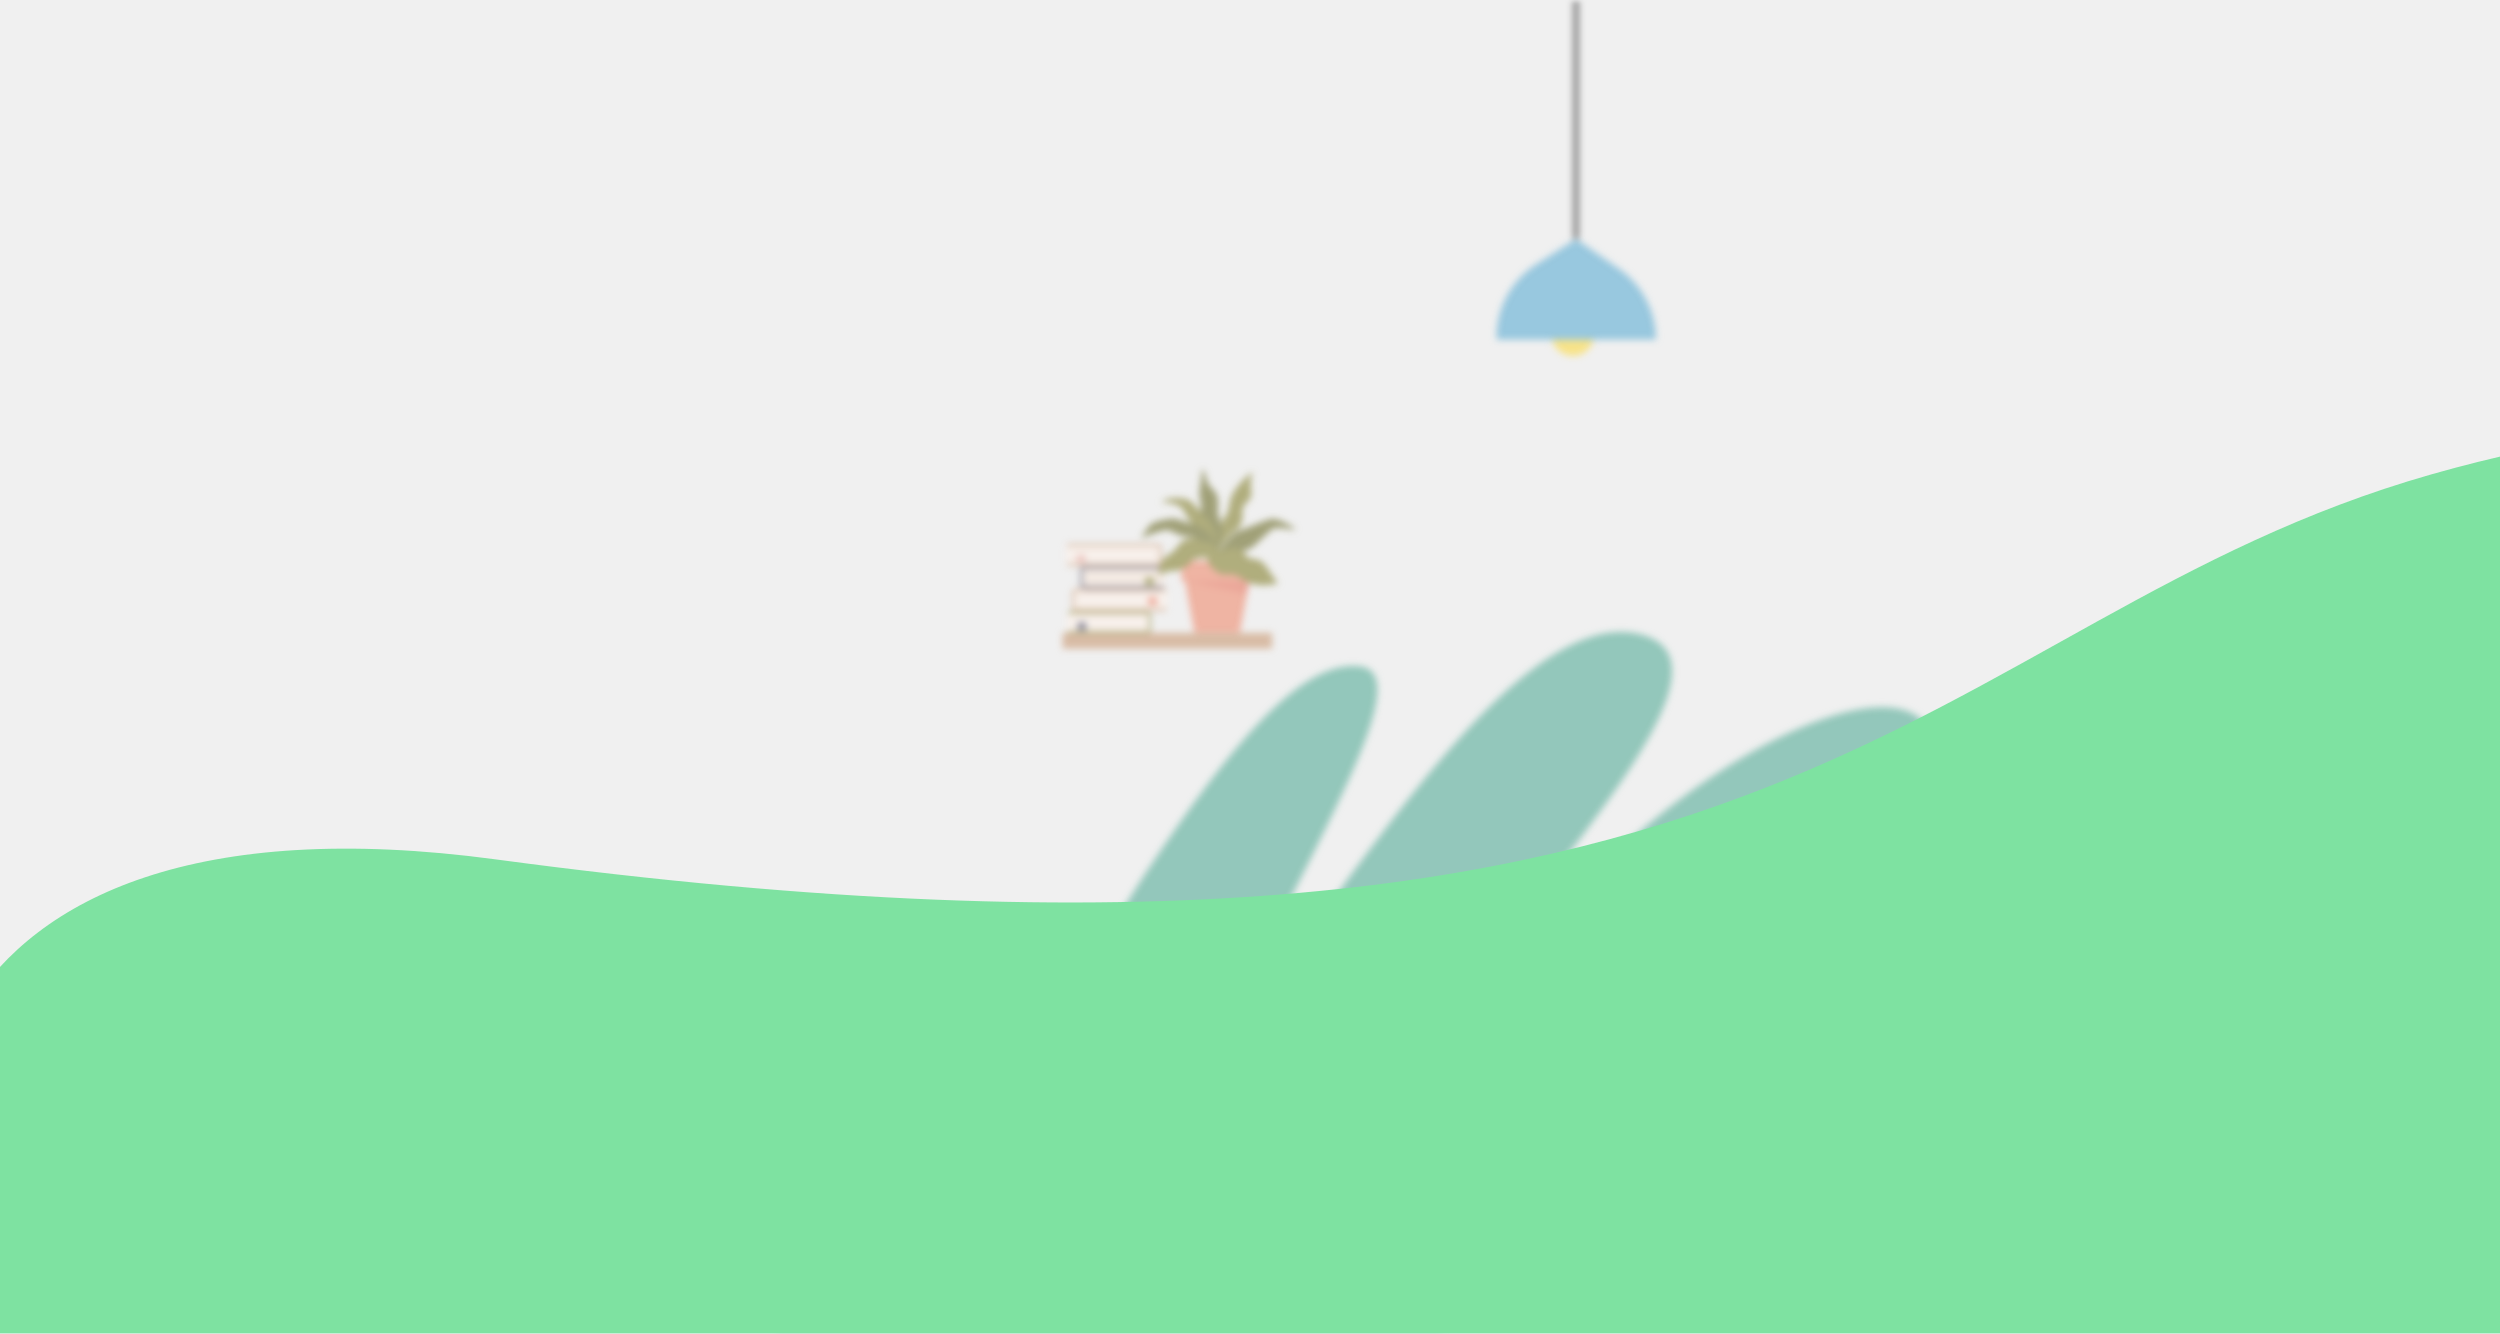
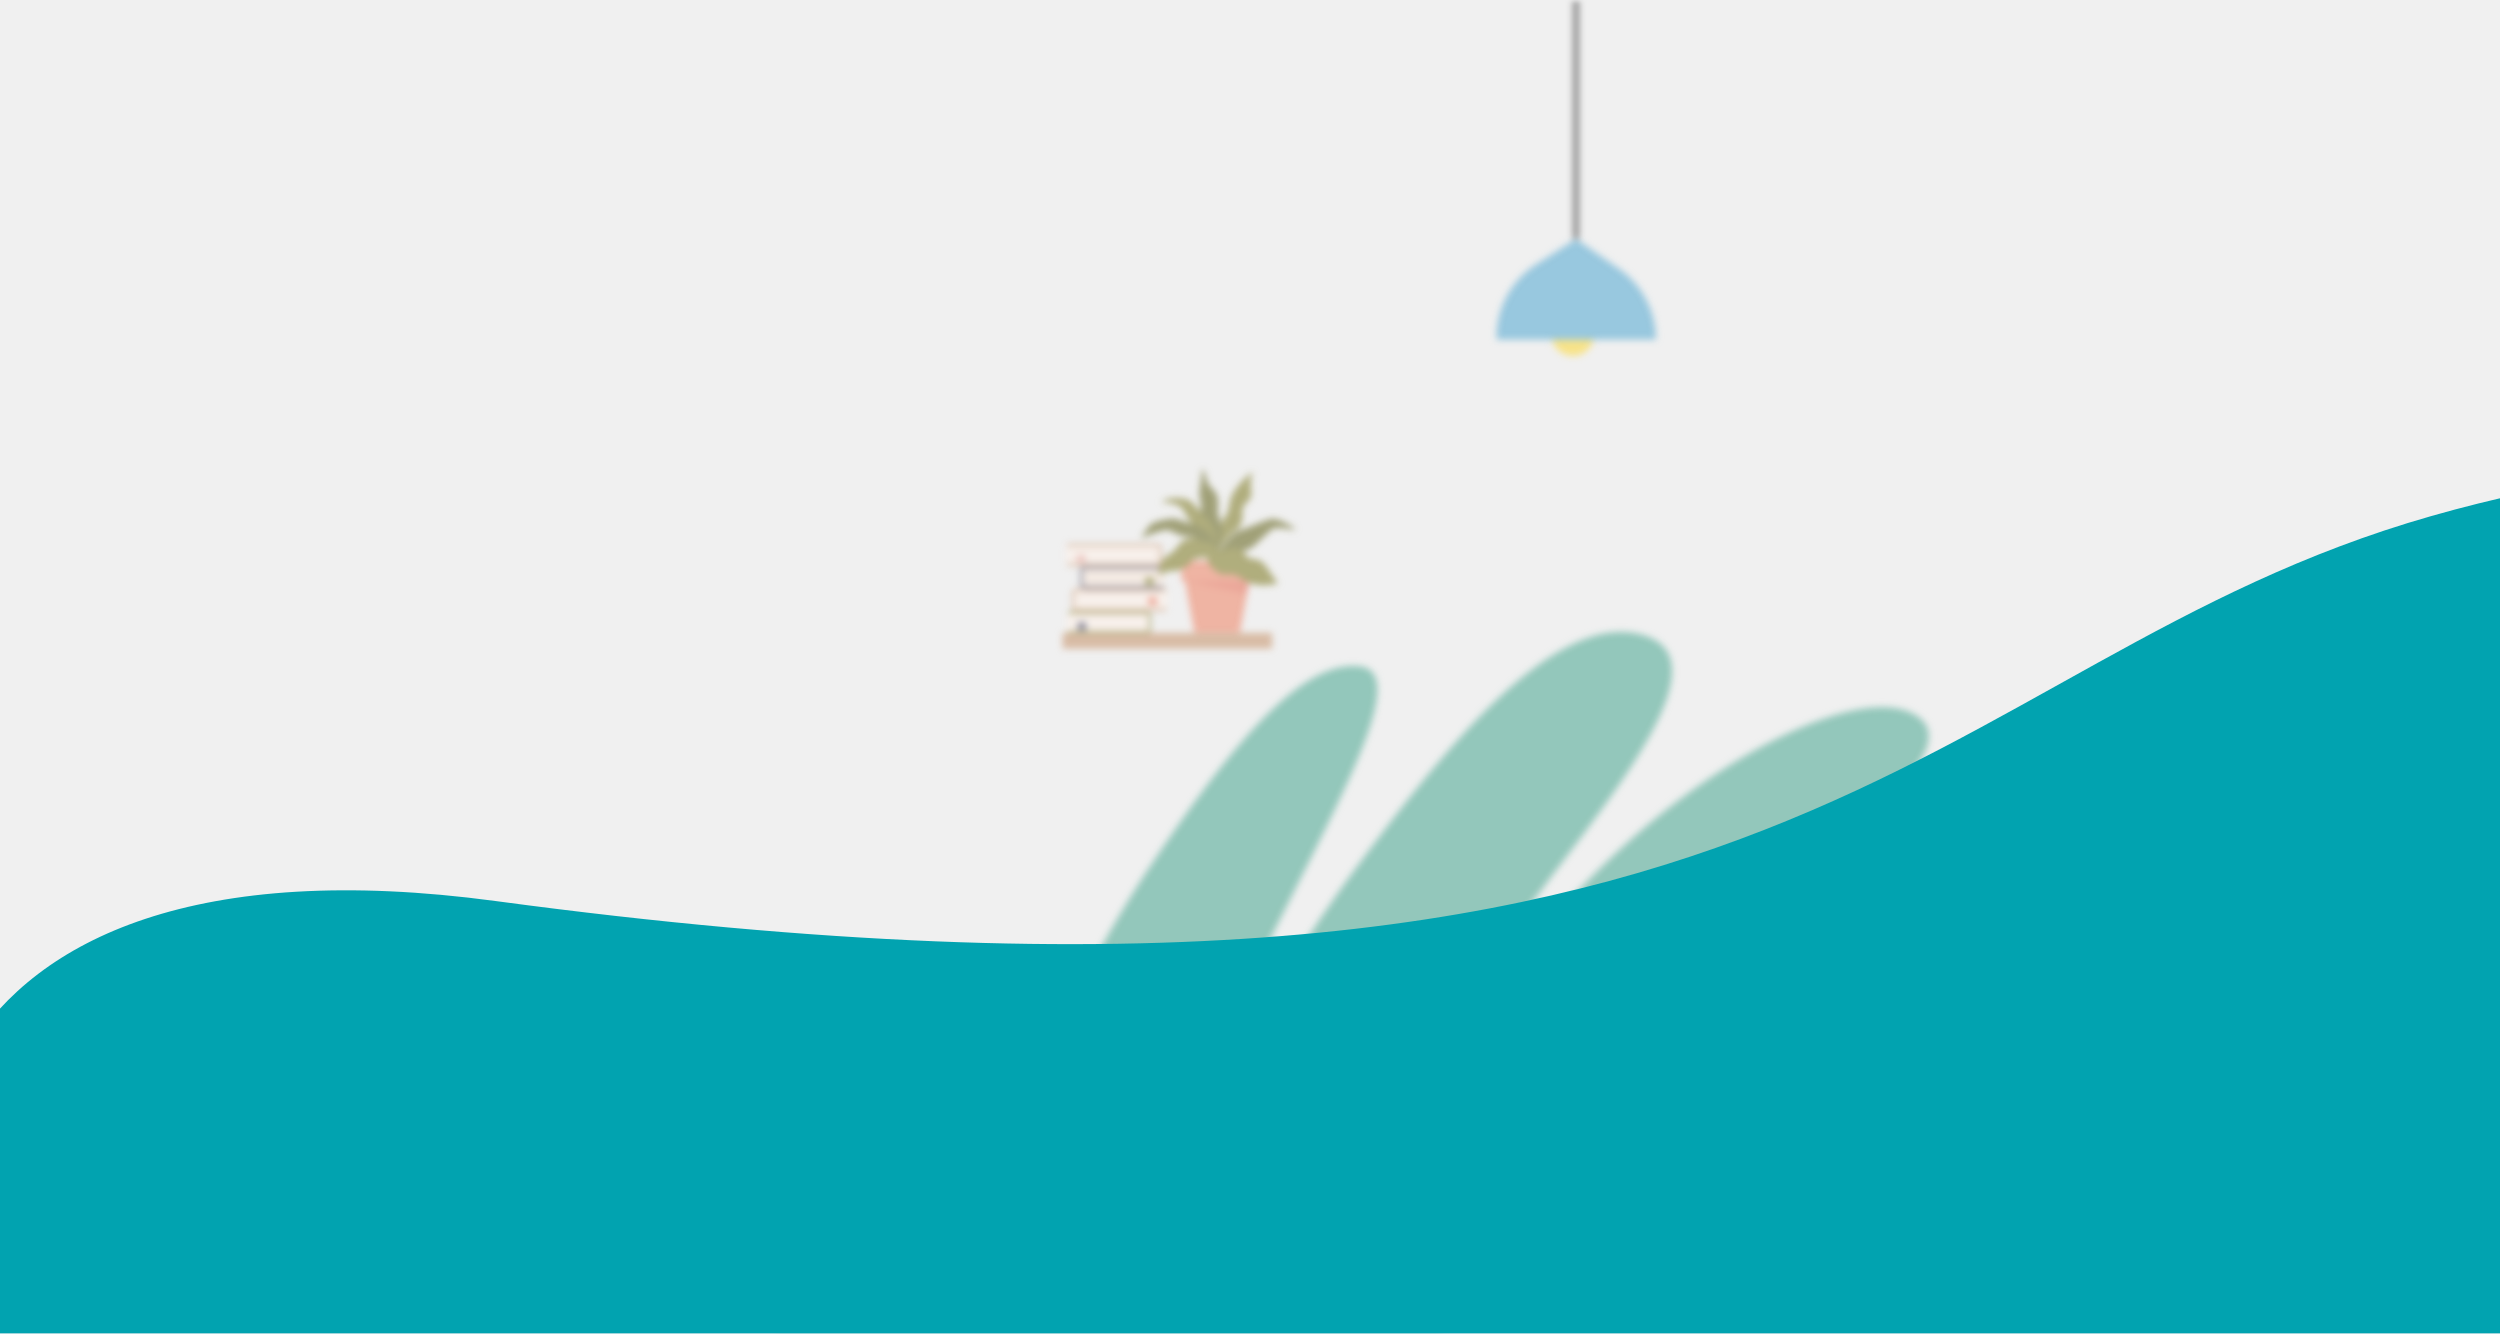
<svg xmlns="http://www.w3.org/2000/svg" width="1440" height="768" viewBox="0 0 1440 768" fill="none">
-   <g clip-path="url(#clip0_726_11354)">
-     <g opacity="0.5" clip-path="url(#clip1_726_11354)" filter="url(#filter0_f_726_11354)">
-       <path d="M525.573 835.993C549.085 718.223 608.926 580.186 660.217 502.366C711.507 424.546 751.05 380.08 783.104 383.786C815.166 387.492 766.005 469.945 723.263 557.956C680.522 645.968 636.705 771.262 616.399 836H525.565L525.573 835.993Z" fill="#369E85" />
+   <g clip-path="url(#clip0_738_11396)">
+     <g opacity="0.5" clip-path="url(#clip1_738_11396)" filter="url(#filter0_f_738_11396)">
+       <path d="M525.573 835.993C549.085 718.222 608.926 580.186 660.217 502.366C711.507 424.546 751.05 380.08 783.104 383.786C815.166 387.492 766.005 469.944 723.263 557.956C680.522 645.968 636.705 771.262 616.399 836H525.565L525.573 835.993Z" fill="#369E85" />
      <path d="M779.905 501.439C830.24 433.165 895.989 349.361 947.679 366.182C1001.11 383.57 901.13 488.664 869.67 538.5C819.169 618.512 756.393 718.457 721.133 836H612.433C612.433 836 677.677 640.102 779.905 501.446V501.439Z" fill="#369E85" />
-       <path d="M935.878 486.622C999.241 428.95 1076.93 392.823 1104.98 412.971C1133.03 433.119 1056.86 488.051 1003.2 538.735C938.324 600.002 835.697 726.105 801.227 836H715.21C715.21 836 801.648 608.79 935.87 486.622H935.878Z" fill="#369E85" />
+       <path d="M935.878 486.622C999.241 428.95 1076.93 392.823 1104.98 412.971C1133.03 433.119 1056.86 488.051 1003.2 538.735C938.324 600.002 835.697 726.105 801.227 836H715.21C715.21 836 801.648 608.791 935.87 486.622H935.878Z" fill="#369E85" />
      <path d="M505.011 619.151C450.642 604.105 454.044 740.302 443.123 796.316C440.632 809.118 438.043 822.363 435.273 836H537.344C538.367 829.116 539.285 822.252 540.068 815.434C549.333 734.801 557.604 633.708 505.011 619.151Z" fill="#369E85" />
      <path d="M732.73 364.515H612V373.678H732.73V364.515Z" fill="#C1885B" />
-       <path d="M670.671 327.596H623.001V337.672H670.671V327.596Z" fill="#F7E4D5" />
-       <path d="M624.664 337.672C624.085 337.672 623.614 337.201 623.614 336.624V328.647C623.614 328.067 624.085 327.596 624.664 327.596H670.668C670.365 326.753 669.565 326.147 668.62 326.147H624.45C623.242 326.147 622.264 327.125 622.264 328.334V336.934C622.264 338.143 623.242 339.121 624.45 339.121H668.62C669.568 339.121 670.365 338.515 670.668 337.672H624.664V337.672Z" fill="#282444" />
-       <path d="M659.762 332.567H664.405V338.258L662.083 336.496L659.762 338.209V332.567Z" fill="#706B09" />
-       <path d="M614.13 324.698H668.409V314.623H614.13V324.698Z" fill="#FFF0E6" />
-       <path d="M666.743 324.698C667.323 324.698 667.794 324.227 667.794 323.65V315.673C667.794 315.094 667.323 314.623 666.743 314.623H614.127C614.43 313.779 615.23 313.173 616.175 313.173H666.957C668.166 313.173 669.144 314.152 669.144 315.36V323.96C669.144 325.169 668.166 326.147 666.957 326.147H616.179C615.23 326.147 614.433 325.541 614.13 324.698H666.743V324.698Z" fill="#C1885B" />
-       <path d="M625.037 319.593H620.394V325.284L622.715 323.522L625.037 325.235V319.593Z" fill="#EA9E94" />
+       <path d="M670.673 327.596H623.002V337.672H670.673V327.596Z" fill="#F7E4D5" />
+       <path d="M624.665 337.671C624.086 337.671 623.615 337.2 623.615 336.624V328.647C623.615 328.067 624.086 327.596 624.665 327.596H670.669C670.366 326.753 669.566 326.147 668.621 326.147H624.451C623.243 326.147 622.265 327.125 622.265 328.334V336.934C622.265 338.142 623.243 339.121 624.451 339.121H668.621C669.569 339.121 670.366 338.515 670.669 337.671H624.665V337.671Z" fill="#282444" />
+       <path d="M659.763 332.566H664.406V338.258L662.084 336.496L659.763 338.208V332.566Z" fill="#706B09" />
+       <path d="M614.131 324.698H668.41V314.622H614.131V324.698Z" fill="#FFF0E6" />
+       <path d="M666.744 324.698C667.323 324.698 667.794 324.227 667.794 323.65V315.673C667.794 315.094 667.323 314.623 666.744 314.623H614.127C614.43 313.779 615.231 313.173 616.176 313.173H666.958C668.166 313.173 669.144 314.152 669.144 315.36V323.96C669.144 325.169 668.166 326.147 666.958 326.147H616.179C615.231 326.147 614.434 325.541 614.131 324.698H666.744V324.698Z" fill="#C1885B" />
+       <path d="M625.037 319.593H620.394V325.284L622.716 323.522L625.037 325.235V319.593Z" fill="#EA9E94" />
      <path d="M614.585 363.619H662.255V353.544H614.585V363.619Z" fill="#FFF0E6" />
      <path d="M660.592 363.619C661.172 363.619 661.643 363.148 661.643 362.568V354.591C661.643 354.012 661.172 353.541 660.592 353.541H614.588C614.891 352.697 615.691 352.091 616.64 352.091H660.806C662.015 352.091 662.993 353.07 662.993 354.278V362.878C662.993 364.087 662.015 365.065 660.806 365.065H616.637C615.688 365.065 614.891 364.459 614.585 363.616H660.592V363.619Z" fill="#706B09" />
      <path d="M625.495 358.511H620.852V364.202L623.173 362.443L625.495 364.153V358.511Z" fill="#282444" />
-       <path d="M672.466 340.57H618.187V350.645H672.466V340.57Z" fill="#FFF0E6" />
-       <path d="M619.85 350.645C619.27 350.645 618.803 350.174 618.803 349.598V341.621C618.803 341.041 619.274 340.57 619.85 340.57H672.466C672.163 339.727 671.363 339.121 670.418 339.121H619.636C618.427 339.121 617.449 340.099 617.449 341.308V349.907C617.449 351.116 618.427 352.094 619.636 352.094H670.418C671.366 352.094 672.163 351.488 672.466 350.645H619.85V350.645Z" fill="#C1885B" />
-       <path d="M661.56 343.913H666.199V349.601L663.878 347.842L661.56 349.555V343.913Z" fill="#EF6545" />
-       <path d="M680.509 334.829H721.643V323.044H680.509V334.829Z" fill="#EE7755" />
-       <path d="M688.722 333.541H713.43H719.785L714.193 364.396H713.43H688.722H687.958L682.366 333.541H688.722Z" fill="#EE7755" />
-       <path d="M683.312 334.724L719.525 334.823L718.228 342.009L683.312 334.724Z" fill="#E55D42" />
+       <path d="M672.467 340.57H618.188V350.645H672.467V340.57Z" fill="#FFF0E6" />
+       <path d="M619.851 350.645C619.271 350.645 618.804 350.174 618.804 349.598V341.621C618.804 341.041 619.275 340.57 619.851 340.57H672.467C672.164 339.727 671.364 339.121 670.419 339.121H619.637C618.428 339.121 617.45 340.099 617.45 341.308V349.908C617.45 351.116 618.428 352.095 619.637 352.095H670.419C671.367 352.095 672.164 351.489 672.467 350.645H619.851V350.645Z" fill="#C1885B" />
+       <path d="M661.561 343.913H666.2V349.601L663.879 347.842L661.561 349.555V343.913Z" fill="#EF6545" />
+       <path d="M680.508 334.829H721.642V323.044H680.508V334.829Z" fill="#EE7755" />
+       <path d="M688.721 333.541H713.429H719.785L714.193 364.396H713.429H688.721H687.957L682.366 333.541H688.721Z" fill="#EE7755" />
+       <path d="M683.311 334.724L719.524 334.823L718.227 342.009L683.311 334.724Z" fill="#E55D42" />
      <path d="M711.407 305.726C711.407 305.726 716.251 303.506 715.645 295.835C715.039 288.164 721.701 290.183 720.69 282.918C719.683 275.652 721.698 271.614 721.698 271.614C721.698 271.614 709.385 280.497 708.177 289.983C706.965 299.472 704.946 295.434 703.333 302.699C701.719 309.965 702.526 313.601 702.526 313.601L702.292 316.194C702.292 316.194 709.188 306.336 711.407 305.73V305.726Z" fill="#706B09" />
-       <path d="M702.866 313.802C702.866 313.802 705.085 304.112 702.461 298.866C699.836 293.619 704.278 287.157 698.628 281.91C692.977 276.663 695.802 273.432 692.371 270C692.371 270 692.371 273.432 691.159 281.103C689.947 288.774 693.378 290.793 691.159 294.831C688.939 298.869 701.621 317.136 701.621 317.136L702.866 313.806V313.802Z" fill="#515100" />
-       <path d="M702.157 317.501C702.157 317.501 708.819 307.205 713.66 305.693C718.504 304.178 726.374 300.545 731.521 299.03C735.413 297.884 742.553 302.186 745.803 304.35C746.198 304.613 745.951 305.226 745.484 305.143C741.884 304.508 734.541 303.424 732.733 304.781C730.313 306.599 725.468 311.744 721.533 315.077C717.598 318.407 700.813 319.418 700.813 319.418L702.16 317.501H702.157Z" fill="#515100" />
+       <path d="M702.865 313.802C702.865 313.802 705.084 304.112 702.46 298.866C699.835 293.619 704.277 287.157 698.627 281.91C692.976 276.663 695.801 273.432 692.37 270C692.37 270 692.37 273.432 691.158 281.103C689.946 288.774 693.377 290.793 691.158 294.831C688.938 298.869 701.62 317.136 701.62 317.136L702.865 313.806V313.802Z" fill="#515100" />
+       <path d="M702.157 317.501C702.157 317.501 708.819 307.205 713.66 305.694C718.504 304.178 726.374 300.546 731.521 299.03C735.413 297.884 742.553 302.186 745.803 304.35C746.198 304.613 745.951 305.226 745.484 305.144C741.884 304.508 734.541 303.424 732.733 304.781C730.313 306.599 725.468 311.744 721.533 315.077C717.598 318.407 700.813 319.418 700.813 319.418L702.16 317.501H702.157Z" fill="#515100" />
      <path d="M704.446 317.132C704.446 317.132 713.999 312.557 717.397 319.385C719.752 324.118 724.662 319.082 729.809 326.954C734.956 334.826 736.168 336.038 736.168 336.038C736.168 336.038 723.453 339.671 715.583 333.617C707.712 327.56 706.244 334.309 699.335 328.166C695.999 325.199 691.596 318.493 700.25 316.474C701.018 316.296 703.468 317.228 704.449 317.129L704.446 317.132Z" fill="#706B09" />
-       <path d="M701.755 314.306C701.755 314.306 700.544 303.945 695.298 299.235C690.052 294.525 687.898 287.931 681.441 287.124C674.983 286.317 671.617 287.259 668.792 289.278C668.792 289.278 679.287 289.008 681.842 294.258C684.398 299.505 689.512 305.562 689.512 305.562C689.512 305.562 696.24 313.77 699.2 316.194C702.16 318.615 701.755 314.31 701.755 314.31V314.306Z" fill="#706B09" />
-       <path d="M702.796 316.556C702.796 316.556 697.458 305.117 689.528 302.677C681.599 300.236 676.261 298.559 676.261 298.559C676.261 298.559 664.366 299.475 661.926 302.983C659.486 306.491 657.046 310.15 657.046 310.15C657.046 310.15 670.617 304.353 673.211 305.42C675.803 306.487 680.124 309.205 684.395 309.053C688.666 308.902 698.374 316.25 698.374 316.25L702.796 316.556Z" fill="#515100" />
-       <path d="M692.338 312.287C692.338 312.287 698.93 311.345 700.679 315.785C701.46 317.765 695.835 321.302 691.261 321.437C686.687 321.572 685.88 323.993 685.88 323.993C685.88 323.993 681.306 329.243 674.578 328.973C671.216 328.838 667.581 331.529 667.581 331.529C667.581 331.529 667.044 324.8 670.676 321.437C674.308 318.071 675.385 319.016 678.882 313.901C682.38 308.786 690.589 309.326 692.338 312.287V312.287Z" fill="#706B09" />
-       <path d="M905.965 205C912.718 205 918.192 199.525 918.192 192.771C918.192 186.016 912.718 180.541 905.965 180.541C899.213 180.541 893.738 186.016 893.738 192.771C893.738 199.525 899.213 205 905.965 205Z" fill="#FFD622" />
+       <path d="M701.755 314.306C701.755 314.306 700.543 303.945 695.297 299.235C690.051 294.525 687.898 287.931 681.44 287.124C674.982 286.317 671.617 287.259 668.792 289.278C668.792 289.278 679.286 289.008 681.842 294.258C684.397 299.505 689.511 305.562 689.511 305.562C689.511 305.562 696.239 313.77 699.199 316.194C702.16 318.615 701.755 314.31 701.755 314.31V314.306Z" fill="#706B09" />
+       <path d="M702.796 316.556C702.796 316.556 697.458 305.117 689.528 302.677C681.598 300.236 676.26 298.56 676.26 298.56C676.26 298.56 664.366 299.475 661.926 302.983C659.486 306.491 657.045 310.15 657.045 310.15C657.045 310.15 670.616 304.353 673.211 305.42C675.803 306.487 680.123 309.205 684.394 309.053C688.665 308.902 698.373 316.25 698.373 316.25L702.796 316.556Z" fill="#515100" />
+       <path d="M692.337 312.287C692.337 312.287 698.929 311.345 700.678 315.785C701.459 317.765 695.834 321.302 691.26 321.437C686.686 321.572 685.879 323.993 685.879 323.993C685.879 323.993 681.305 329.243 674.577 328.973C671.215 328.838 667.58 331.529 667.58 331.529C667.58 331.529 667.043 324.8 670.675 321.437C674.307 318.071 675.384 319.016 678.881 313.901C682.379 308.786 690.588 309.326 692.337 312.287V312.287Z" fill="#706B09" />
+       <path d="M905.965 205C912.718 205 918.192 199.525 918.192 192.77C918.192 186.016 912.718 180.541 905.965 180.541C899.213 180.541 893.738 186.016 893.738 192.77C893.738 199.525 899.213 205 905.965 205Z" fill="#FFD622" />
      <path d="M862 195.633H953.833C953.833 179.334 945.852 164.065 932.47 154.763L907.787 137.608L885.044 152.083C870.692 161.219 862 177.054 862 194.069V195.633V195.633Z" fill="#3F9FCD" />
-       <path d="M907.786 137.608V-2" stroke="black" stroke-width="2.83" stroke-miterlimit="10" />
+       <path d="M907.787 137.608V-2" stroke="black" stroke-width="2.83" stroke-miterlimit="10" />
    </g>
-     <g clip-path="url(#clip2_726_11354)">
-       <path d="M285.5 495C1043 597 1105.87 357.227 1400.39 273.257C1690.72 190.485 1903.67 297.337 2046.61 357.668C2095.5 378.305 2136.2 393.499 2169 393.796V768L-9.227 768C-78.564 677.289 -60.381 448.426 285.5 495Z" fill="#7EE2A1" />
+     <g clip-path="url(#clip2_738_11396)">
+       <path d="M285.5 519C1043 621 1105.87 381.227 1400.39 297.257C1690.72 214.485 1903.67 321.337 2046.61 381.668C2095.5 402.305 2136.2 417.499 2169 417.796V792L-9.227 792C-78.563 701.289 -60.381 472.426 285.5 519Z" fill="#01A3B0" />
    </g>
  </g>
  <defs>
-     <filter id="filter0_f_726_11354" x="-4" y="-4" width="1448" height="844" filterUnits="userSpaceOnUse" color-interpolation-filters="sRGB">
+     <filter id="filter0_f_738_11396" x="-4" y="-4" width="1448" height="844" filterUnits="userSpaceOnUse" color-interpolation-filters="sRGB">
      <feFlood flood-opacity="0" result="BackgroundImageFix" />
      <feBlend mode="normal" in="SourceGraphic" in2="BackgroundImageFix" result="shape" />
-       <feGaussianBlur stdDeviation="2" result="effect1_foregroundBlur_726_11354" />
+       <feGaussianBlur stdDeviation="2" result="effect1_foregroundBlur_738_11396" />
    </filter>
-     <clipPath id="clip0_726_11354">
+     <clipPath id="clip0_738_11396">
      <rect width="1440" height="768" fill="white" />
    </clipPath>
-     <clipPath id="clip1_726_11354">
+     <clipPath id="clip1_738_11396">
      <rect width="1440" height="836" fill="white" />
    </clipPath>
-     <clipPath id="clip2_726_11354">
-       <rect width="1440" height="696" fill="white" transform="translate(0 72)" />
+     <clipPath id="clip2_738_11396">
+       <rect width="1440" height="672" fill="white" transform="translate(0 96)" />
    </clipPath>
  </defs>
</svg>
